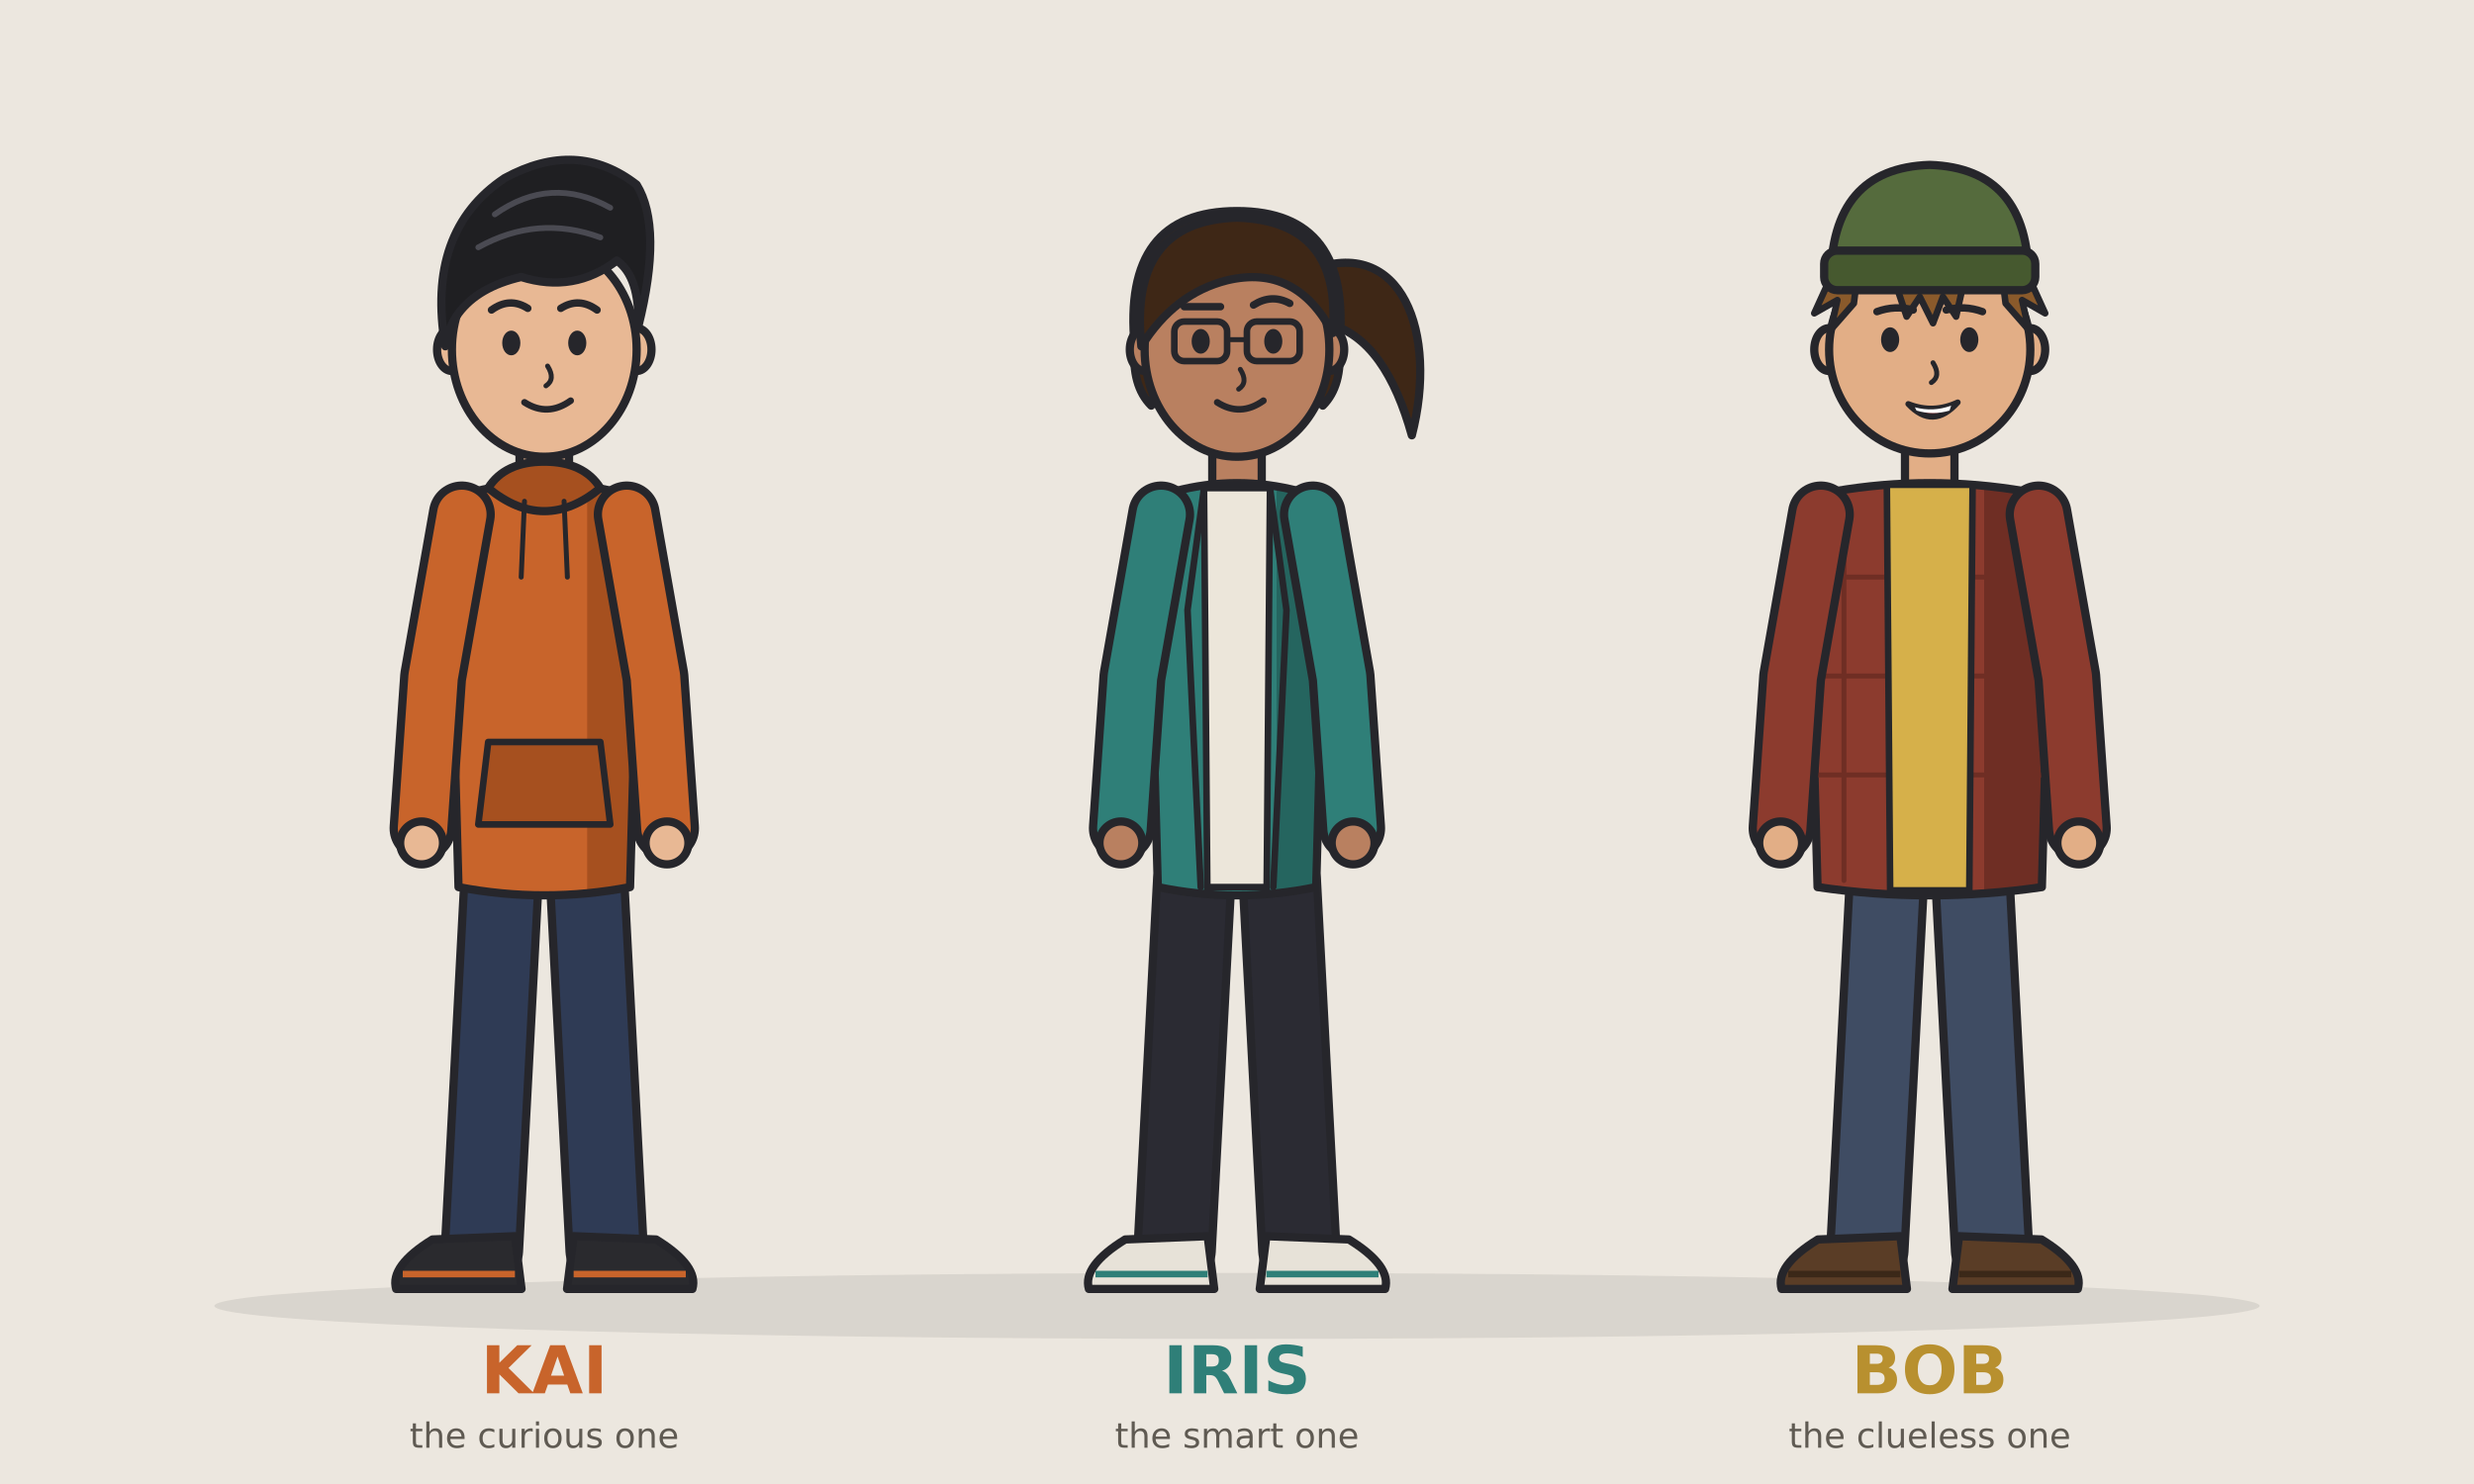
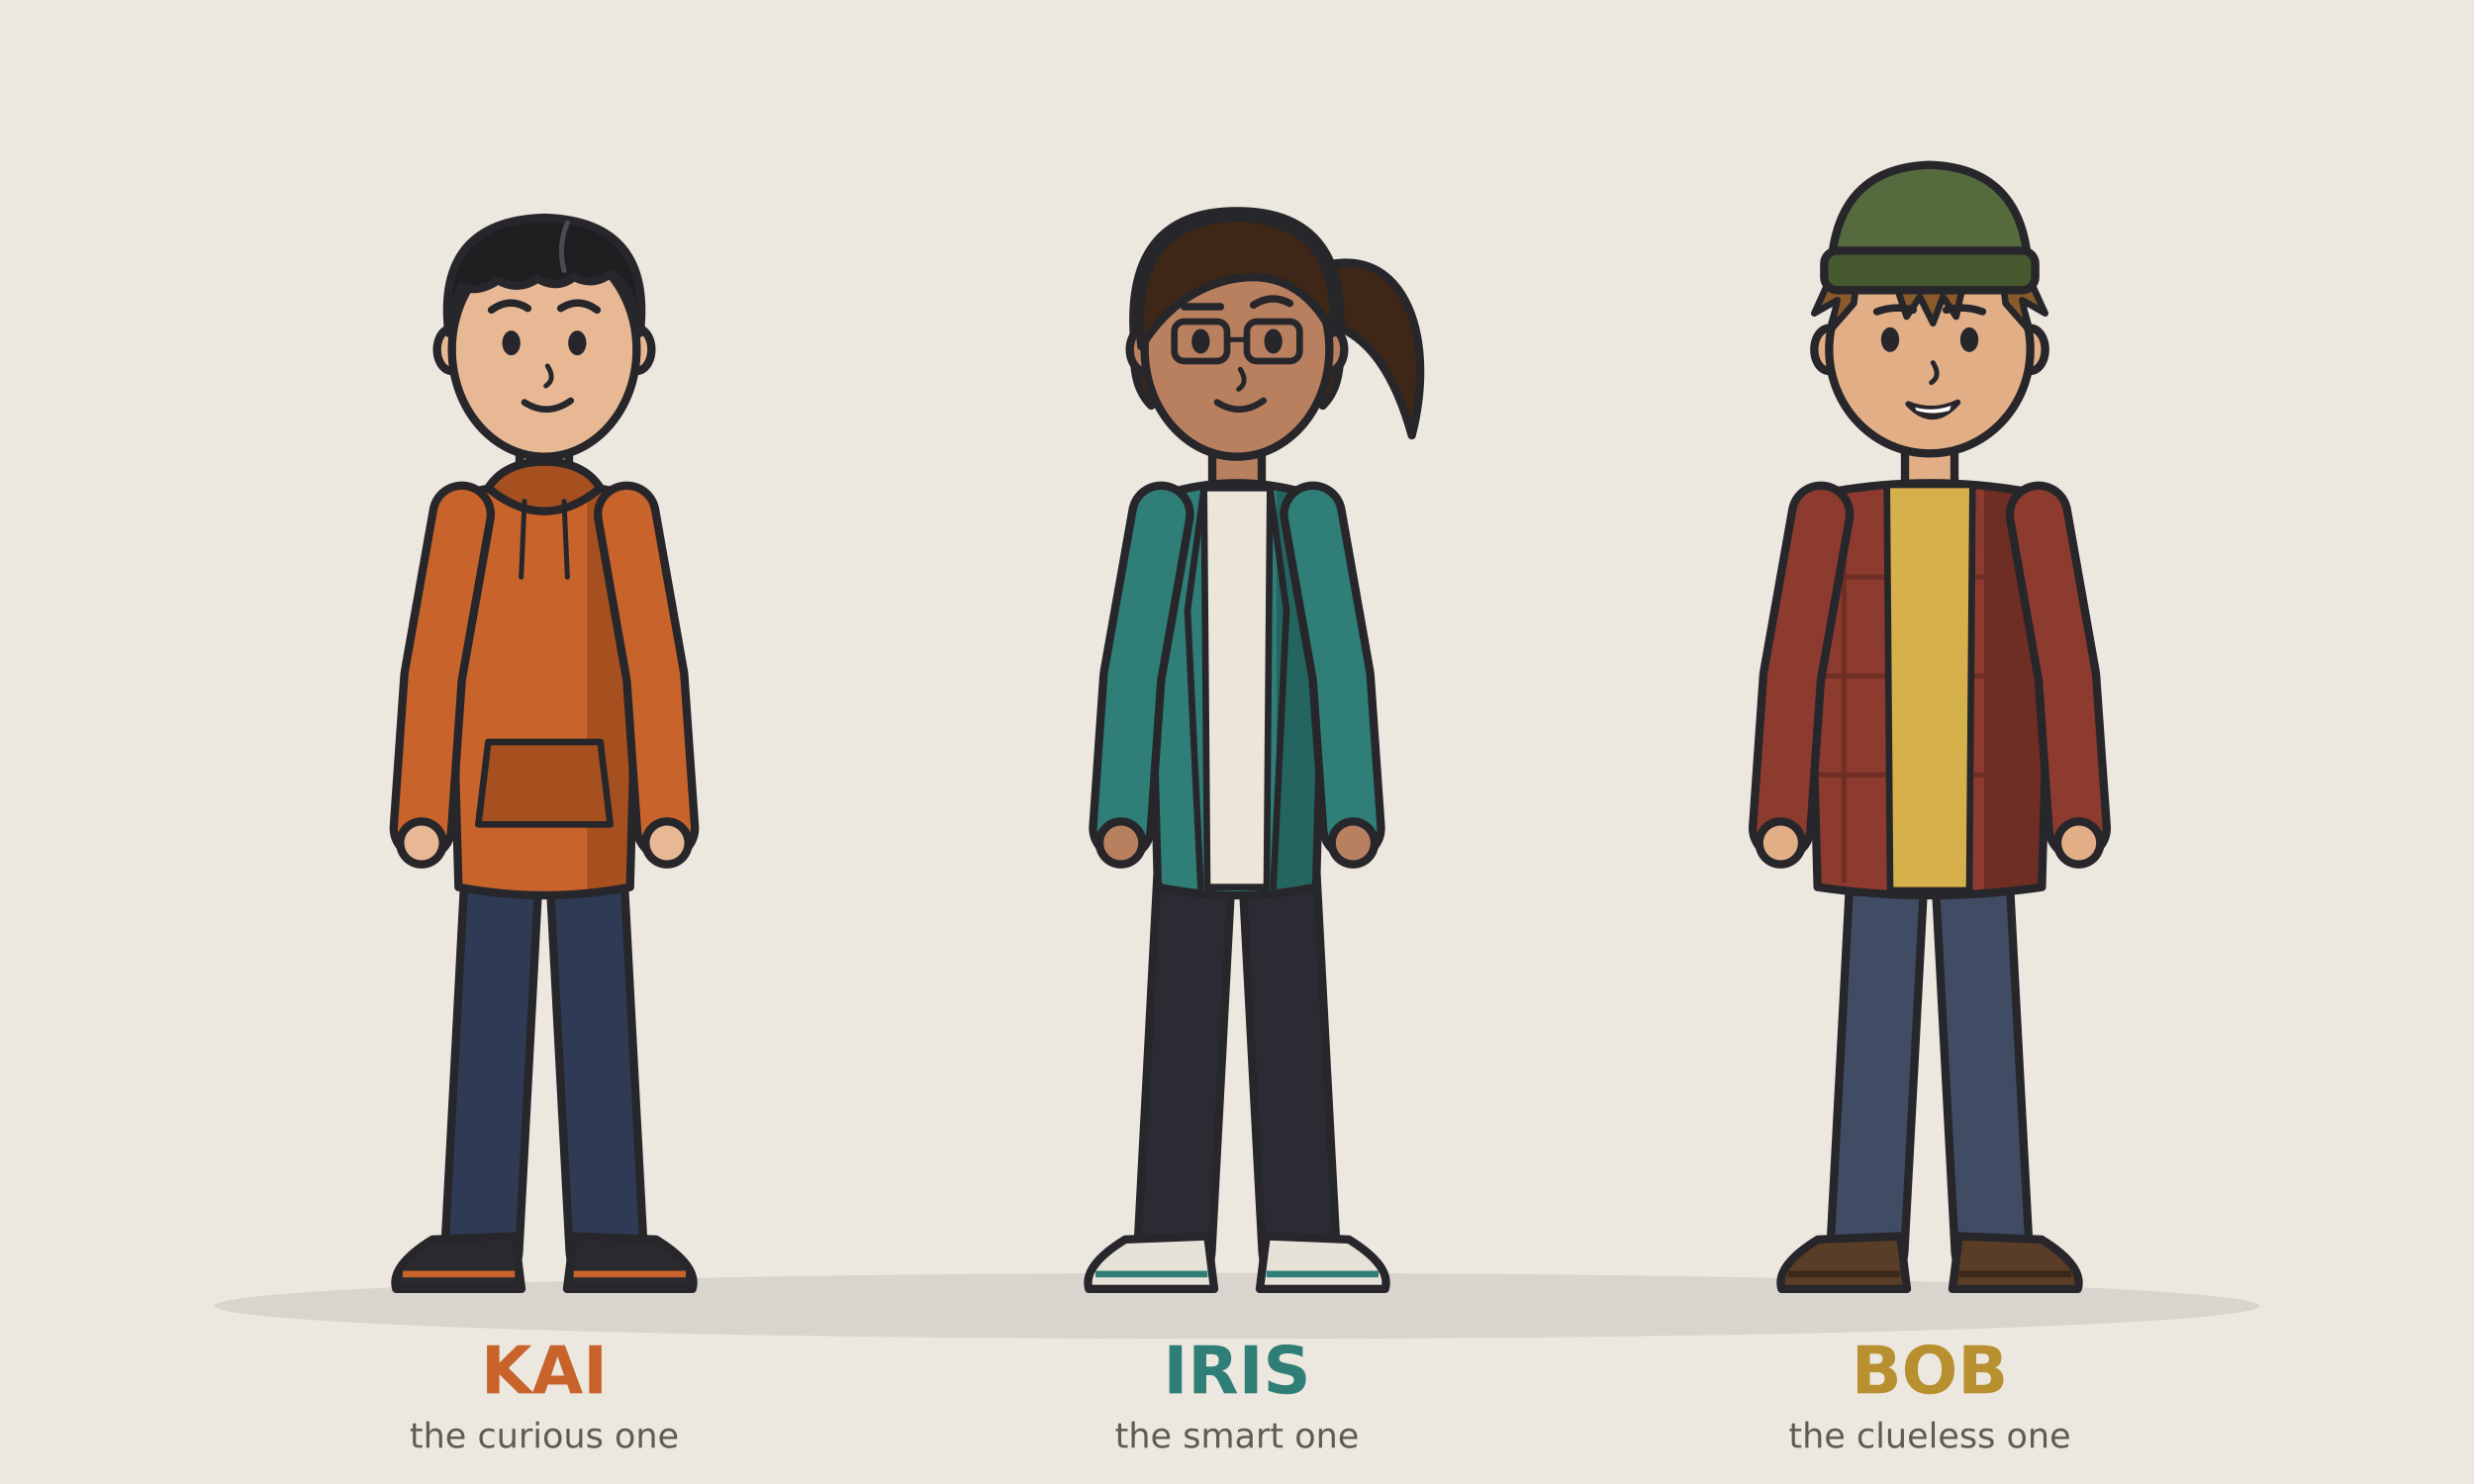
<svg xmlns="http://www.w3.org/2000/svg" viewBox="0 0 1500 900" width="1500" height="900">
  <rect width="1500" height="900" fill="#ece7df" />
  <ellipse cx="750" cy="792" rx="620" ry="20" fill="#000" opacity=".08" />
  <g transform="translate(330 790) scale(1.0 1.0)">
    <path d="M-26.0 -255.0 L-31.9 -143.2 L-37.8 -32.3" fill="none" stroke="#26262b" stroke-width="50" stroke-linecap="round" stroke-linejoin="round" />
    <path d="M-26.0 -255.0 L-31.9 -143.2 L-37.8 -32.3" fill="none" stroke="#2f3b55" stroke-width="40" stroke-linecap="round" stroke-linejoin="round" />
    <path d="M-17.8 -40.3 L-67.8 -38.3 Q-93.8 -22.3 -89.8 -8.3 L-13.8 -8.3 Z" fill="#2a2a2e" stroke="#26262b" stroke-width="5" stroke-linejoin="round" />
    <path d="M-17.8 -17.3 L-85.8 -17.3" stroke="#c8642b" stroke-width="4" />
    <path d="M26.0 -255.0 L31.9 -143.2 L37.8 -32.3" fill="none" stroke="#26262b" stroke-width="50" stroke-linecap="round" stroke-linejoin="round" />
    <path d="M26.0 -255.0 L31.9 -143.2 L37.8 -32.3" fill="none" stroke="#2f3b55" stroke-width="40" stroke-linecap="round" stroke-linejoin="round" />
    <path d="M17.8 -40.3 L67.8 -38.3 Q93.8 -22.3 89.8 -8.3 L13.8 -8.3 Z" fill="#2a2a2e" stroke="#26262b" stroke-width="5" stroke-linejoin="round" />
    <path d="M17.8 -17.3 L85.8 -17.3" stroke="#c8642b" stroke-width="4" />
    <g transform="translate(0 0) rotate(0 0 -255)">
      <rect x="-15" y="-522" width="30" height="36" fill="#e8b894" stroke="#26262b" stroke-width="5" />
      <path d="M-42 -492 Q-58 -490 -58 -470 L-52 -252 Q0 -242 52 -252 L58 -470 Q58 -490 42 -492 Q0 -502 -42 -492 Z" fill="#c8642b" />
      <path d="M26 -496 Q58 -490 58 -470 L52 -252 Q35 -248 26 -247 Z" fill="#a6501f" />
      <path d="M-42 -492 Q-58 -490 -58 -470 L-52 -252 Q0 -242 52 -252 L58 -470 Q58 -490 42 -492 Q0 -502 -42 -492 Z" fill="none" stroke="#26262b" stroke-width="5" stroke-linejoin="round" />
      <path d="M-34 -494 Q0 -466 34 -494 Q24 -510 0 -510 Q-24 -510 -34 -494 Z" fill="#a6501f" stroke="#26262b" stroke-width="5" stroke-linejoin="round" />
      <path d="M-12 -486 L-14 -440 M12 -486 L14 -440" fill="none" stroke="#26262b" stroke-width="3" stroke-linecap="round" stroke-linejoin="round" />
      <path d="M-34 -340 L34 -340 L40 -290 L-40 -290 Z" fill="#a6501f" stroke="#26262b" stroke-width="4" stroke-linejoin="round" />
      <g transform="rotate(0 0 -515)">
        <ellipse cx="-56" cy="-578" rx="9" ry="13" fill="#e8b894" stroke="#26262b" stroke-width="5" />
        <ellipse cx="56" cy="-578" rx="9" ry="13" fill="#e8b894" stroke="#26262b" stroke-width="5" />
        <ellipse cx="0" cy="-578" rx="56" ry="65" fill="#e8b894" stroke="#26262b" stroke-width="5" />
-         <path d="M-60 -580 Q-72 -650 -24 -682 Q20 -706 56 -678 Q72 -652 57 -592 Q58 -622 44 -632 Q18 -612 -14 -622 Q-40 -616 -52 -600 Q-58 -592 -60 -580 Z" fill="#1f1f22" stroke="#26262b" stroke-width="5" stroke-linejoin="round" />
-         <path d="M-30 -660 Q4 -684 40 -664" fill="none" stroke="#4a4a52" stroke-width="3.5" stroke-linecap="round" stroke-linejoin="round" />
-         <path d="M-40 -640 Q-4 -660 34 -646" fill="none" stroke="#4a4a52" stroke-width="3.5" stroke-linecap="round" stroke-linejoin="round" />
+         <path d="M-58 -588 Q-66 -656 0 -658 Q66 -656 58 -588 Q54 -616 40 -624 Q30 -616 18 -622 Q8 -614 -4 -621 Q-16 -613 -28 -620 Q-40 -612 -50 -616 Q-56 -604 -58 -588 Z" fill="#1f1f22" stroke="#26262b" stroke-width="5" stroke-linejoin="round" />
+         <path d="M14 -655 Q8 -640 12 -626" fill="none" stroke="#4a4a52" stroke-width="3" stroke-linecap="round" stroke-linejoin="round" />
        <ellipse cx="-20.0" cy="-582.0" rx="5.5" ry="7.5" fill="#26262b" />
        <ellipse cx="20.0" cy="-582.0" rx="5.5" ry="7.5" fill="#26262b" />
        <path d="M-10 -603 Q-21 -610 -32 -602" fill="none" stroke="#26262b" stroke-width="4.5" stroke-linecap="round" stroke-linejoin="round" />
        <path d="M10 -603 Q21 -610 32 -602" fill="none" stroke="#26262b" stroke-width="4.5" stroke-linecap="round" stroke-linejoin="round" />
        <path d="M2 -568 Q7 -560 1 -556" fill="none" stroke="#26262b" stroke-width="3" stroke-linecap="round" stroke-linejoin="round" />
        <path d="M-12 -546 Q2 -537 16 -547" fill="none" stroke="#26262b" stroke-width="4" stroke-linecap="round" stroke-linejoin="round" />
      </g>
      <path d="M-50.0 -478.0 L-67.4 -379.5 L-73.8 -287.7" fill="none" stroke="#26262b" stroke-width="40" stroke-linecap="round" stroke-linejoin="round" />
      <path d="M-50.0 -478.0 L-67.4 -379.5 L-73.8 -287.7" fill="none" stroke="#c8642b" stroke-width="30" stroke-linecap="round" stroke-linejoin="round" />
      <circle cx="-74.4" cy="-278.8" r="13" fill="#e8b894" stroke="#26262b" stroke-width="5" />
      <path d="M50.0 -478.0 L67.4 -379.5 L73.8 -287.7" fill="none" stroke="#26262b" stroke-width="40" stroke-linecap="round" stroke-linejoin="round" />
      <path d="M50.0 -478.0 L67.4 -379.5 L73.8 -287.7" fill="none" stroke="#c8642b" stroke-width="30" stroke-linecap="round" stroke-linejoin="round" />
      <circle cx="74.4" cy="-278.8" r="13" fill="#e8b894" stroke="#26262b" stroke-width="5" />
    </g>
  </g>
  <text x="330" y="845" text-anchor="middle" font-family="DejaVu Sans, Arial" font-size="40" fill="#c8642b" font-weight="bold">KAI</text>
  <text x="330" y="878" text-anchor="middle" font-family="DejaVu Sans, Arial" font-size="21" fill="#5f5a52">the curious one</text>
  <g transform="translate(750 790) scale(1.0 1.0)">
    <path d="M-26.0 -255.0 L-31.9 -143.2 L-37.8 -32.3" fill="none" stroke="#26262b" stroke-width="50" stroke-linecap="round" stroke-linejoin="round" />
    <path d="M-26.0 -255.0 L-31.9 -143.2 L-37.8 -32.3" fill="none" stroke="#2b2b33" stroke-width="40" stroke-linecap="round" stroke-linejoin="round" />
    <path d="M-17.8 -40.3 L-67.8 -38.3 Q-93.8 -22.3 -89.8 -8.3 L-13.8 -8.3 Z" fill="#e7e2d8" stroke="#26262b" stroke-width="5" stroke-linejoin="round" />
    <path d="M-17.8 -17.3 L-85.8 -17.3" stroke="#2f7f78" stroke-width="4" />
    <path d="M26.0 -255.0 L31.9 -143.2 L37.8 -32.3" fill="none" stroke="#26262b" stroke-width="50" stroke-linecap="round" stroke-linejoin="round" />
    <path d="M26.0 -255.0 L31.9 -143.2 L37.8 -32.3" fill="none" stroke="#2b2b33" stroke-width="40" stroke-linecap="round" stroke-linejoin="round" />
    <path d="M17.8 -40.3 L67.8 -38.3 Q93.8 -22.3 89.8 -8.3 L13.8 -8.3 Z" fill="#e7e2d8" stroke="#26262b" stroke-width="5" stroke-linejoin="round" />
    <path d="M17.8 -17.3 L85.8 -17.3" stroke="#2f7f78" stroke-width="4" />
    <g transform="translate(0 0) rotate(0 0 -255)">
      <rect x="-15" y="-522" width="30" height="36" fill="#b98060" stroke="#26262b" stroke-width="5" />
      <path d="M-38 -492 Q-54 -490 -54 -470 L-48 -252 Q0 -242 48 -252 L54 -470 Q54 -490 38 -492 Q0 -502 -38 -492 Z" fill="#2f7f78" />
      <path d="M24 -496 Q54 -490 54 -470 L48 -252 Q32 -248 24 -247 Z" fill="#25655f" />
      <path d="M-38 -492 Q-54 -490 -54 -470 L-48 -252 Q0 -242 48 -252 L54 -470 Q54 -490 38 -492 Q0 -502 -38 -492 Z" fill="none" stroke="#26262b" stroke-width="5" stroke-linejoin="round" />
      <path d="M-20 -494 L20 -494 L18 -252 L-18 -252 Z" fill="#ece6da" stroke="#26262b" stroke-width="4" />
      <path d="M-20 -494 L-30 -420 L-22 -252 M20 -494 L30 -420 L22 -252" fill="none" stroke="#26262b" stroke-width="4" stroke-linecap="round" stroke-linejoin="round" />
      <g transform="rotate(0 0 -515)">
        <path d="M44 -626 C100 -648 122 -588 106 -526 C96 -562 80 -588 54 -594 Z" fill="#3e2716" stroke="#26262b" stroke-width="5" stroke-linejoin="round" />
        <path d="M-62 -580 Q-70 -662 0 -662 Q70 -662 62 -580 Q64 -556 52 -544 Q46 -566 40 -578 L-40 -578 Q-46 -566 -52 -544 Q-64 -556 -62 -580 Z" fill="#3e2716" stroke="#26262b" stroke-width="5" stroke-linejoin="round" />
        <ellipse cx="-56" cy="-578" rx="9" ry="13" fill="#b98060" stroke="#26262b" stroke-width="5" />
        <ellipse cx="56" cy="-578" rx="9" ry="13" fill="#b98060" stroke="#26262b" stroke-width="5" />
        <ellipse cx="0" cy="-578" rx="56" ry="65" fill="#b98060" stroke="#26262b" stroke-width="5" />
        <path d="M-58 -580 Q-66 -656 0 -658 Q64 -656 58 -588 Q36 -630 -6 -620 Q-38 -612 -58 -580 Z" fill="#3e2716" stroke="#26262b" stroke-width="5" stroke-linejoin="round" />
        <ellipse cx="-22.0" cy="-583.0" rx="5.5" ry="7.5" fill="#26262b" />
        <ellipse cx="22.0" cy="-583.0" rx="5.5" ry="7.5" fill="#26262b" />
        <rect x="-38" y="-595" width="32" height="24" rx="6" fill="none" stroke="#26262b" stroke-width="4" />
        <rect x="6" y="-595" width="32" height="24" rx="6" fill="none" stroke="#26262b" stroke-width="4" />
        <path d="M-6 -584 L6 -584" fill="none" stroke="#26262b" stroke-width="3" stroke-linecap="round" stroke-linejoin="round" />
        <path d="M-10 -604 Q-21 -604 -32 -604" fill="none" stroke="#26262b" stroke-width="4.5" stroke-linecap="round" stroke-linejoin="round" />
        <path d="M10 -605 Q21 -612 32 -606" fill="none" stroke="#26262b" stroke-width="4.5" stroke-linecap="round" stroke-linejoin="round" />
        <path d="M2 -566 Q7 -558 1 -554" fill="none" stroke="#26262b" stroke-width="3" stroke-linecap="round" stroke-linejoin="round" />
        <path d="M-12 -546 Q2 -537 16 -547" fill="none" stroke="#26262b" stroke-width="4" stroke-linecap="round" stroke-linejoin="round" />
      </g>
      <path d="M-46.0 -478.0 L-63.4 -379.5 L-69.8 -287.7" fill="none" stroke="#26262b" stroke-width="40" stroke-linecap="round" stroke-linejoin="round" />
      <path d="M-46.0 -478.0 L-63.4 -379.5 L-69.8 -287.7" fill="none" stroke="#2f7f78" stroke-width="30" stroke-linecap="round" stroke-linejoin="round" />
      <circle cx="-70.4" cy="-278.8" r="13" fill="#b98060" stroke="#26262b" stroke-width="5" />
      <path d="M46.0 -478.0 L63.4 -379.5 L69.8 -287.7" fill="none" stroke="#26262b" stroke-width="40" stroke-linecap="round" stroke-linejoin="round" />
      <path d="M46.0 -478.0 L63.4 -379.5 L69.8 -287.7" fill="none" stroke="#2f7f78" stroke-width="30" stroke-linecap="round" stroke-linejoin="round" />
      <circle cx="70.4" cy="-278.8" r="13" fill="#b98060" stroke="#26262b" stroke-width="5" />
    </g>
  </g>
  <text x="750" y="845" text-anchor="middle" font-family="DejaVu Sans, Arial" font-size="40" fill="#2f7f78" font-weight="bold">IRIS</text>
  <text x="750" y="878" text-anchor="middle" font-family="DejaVu Sans, Arial" font-size="21" fill="#5f5a52">the smart one</text>
  <g transform="translate(1170 790) scale(1.0 1.0)">
    <path d="M-26.0 -255.0 L-31.9 -143.2 L-37.8 -32.3" fill="none" stroke="#26262b" stroke-width="50" stroke-linecap="round" stroke-linejoin="round" />
    <path d="M-26.0 -255.0 L-31.9 -143.2 L-37.8 -32.3" fill="none" stroke="#3f4c63" stroke-width="40" stroke-linecap="round" stroke-linejoin="round" />
    <path d="M-17.8 -40.3 L-67.8 -38.3 Q-93.8 -22.3 -89.8 -8.3 L-13.8 -8.3 Z" fill="#5a3d26" stroke="#26262b" stroke-width="5" stroke-linejoin="round" />
    <path d="M-17.8 -17.3 L-85.8 -17.3" stroke="#3b2818" stroke-width="4" />
    <path d="M26.0 -255.0 L31.9 -143.2 L37.8 -32.3" fill="none" stroke="#26262b" stroke-width="50" stroke-linecap="round" stroke-linejoin="round" />
    <path d="M26.0 -255.0 L31.9 -143.2 L37.8 -32.3" fill="none" stroke="#3f4c63" stroke-width="40" stroke-linecap="round" stroke-linejoin="round" />
    <path d="M17.8 -40.3 L67.8 -38.3 Q93.8 -22.3 89.8 -8.3 L13.8 -8.3 Z" fill="#5a3d26" stroke="#26262b" stroke-width="5" stroke-linejoin="round" />
    <path d="M17.8 -17.3 L85.8 -17.3" stroke="#3b2818" stroke-width="4" />
    <g transform="translate(0 0) rotate(0 0 -255)">
      <rect x="-15" y="-522" width="30" height="36" fill="#e2ae86" stroke="#26262b" stroke-width="5" />
      <path d="M-58 -492 Q-74 -490 -74 -470 L-68 -252 Q0 -242 68 -252 L74 -470 Q74 -490 58 -492 Q0 -502 -58 -492 Z" fill="#8c3b2e" />
      <path d="M33 -496 Q74 -490 74 -470 L68 -252 Q44 -248 33 -247 Z" fill="#6f2e24" />
      <path d="M-58 -492 Q-74 -490 -74 -470 L-68 -252 Q0 -242 68 -252 L74 -470 Q74 -490 58 -492 Q0 -502 -58 -492 Z" fill="none" stroke="#26262b" stroke-width="5" stroke-linejoin="round" />
      <path d="M-70 -440 L-26 -440 M26 -440 L70 -440" fill="none" stroke="#6f2e24" stroke-width="3" stroke-linecap="round" stroke-linejoin="round" />
      <path d="M-70 -380 L-26 -380 M26 -380 L70 -380" fill="none" stroke="#6f2e24" stroke-width="3" stroke-linecap="round" stroke-linejoin="round" />
      <path d="M-70 -320 L-26 -320 M26 -320 L70 -320" fill="none" stroke="#6f2e24" stroke-width="3" stroke-linecap="round" stroke-linejoin="round" />
      <path d="M-52 -488 L-52 -256" fill="none" stroke="#6f2e24" stroke-width="3" stroke-linecap="round" stroke-linejoin="round" />
      <path d="M52 -488 L52 -256" fill="none" stroke="#6f2e24" stroke-width="3" stroke-linecap="round" stroke-linejoin="round" />
      <path d="M-26 -496 L26 -496 L24 -250 L-24 -250 Z" fill="#d6b04a" stroke="#26262b" stroke-width="4" />
      <g transform="rotate(0 0 -515)">
        <ellipse cx="-61" cy="-578" rx="9" ry="13" fill="#e2ae86" stroke="#26262b" stroke-width="5" />
        <ellipse cx="61" cy="-578" rx="9" ry="13" fill="#e2ae86" stroke="#26262b" stroke-width="5" />
        <ellipse cx="0" cy="-578" rx="61" ry="63" fill="#e2ae86" stroke="#26262b" stroke-width="5" />
        <ellipse cx="-24.0" cy="-584.0" rx="5.5" ry="7.5" fill="#26262b" />
        <ellipse cx="24.0" cy="-584.0" rx="5.5" ry="7.5" fill="#26262b" />
        <path d="M2 -570 Q7 -562 1 -558" fill="none" stroke="#26262b" stroke-width="3" stroke-linecap="round" stroke-linejoin="round" />
        <path d="M-13 -545 Q2 -529 17 -546 Q2 -539 -13 -545 Z" fill="#5a1f22" stroke="#26262b" stroke-width="3.5" stroke-linejoin="round" />
        <path d="M-9 -543 Q2 -540 13 -544 L12 -541 Q2 -538 -8 -541 Z" fill="#fff" />
        <path d="M-60 -622 L-70 -600 L-56 -608 L-60 -590 L-46 -606 L-44 -622 Z" fill="#8a5a2b" stroke="#26262b" stroke-width="4" stroke-linejoin="round" />
        <path d="M60 -622 L70 -600 L56 -608 L60 -590 L46 -606 L44 -622 Z" fill="#8a5a2b" stroke="#26262b" stroke-width="4" stroke-linejoin="round" />
        <path d="M-20 -616 L-14 -598 L-6 -610 L2 -594 L8 -610 L16 -598 L20 -616 Z" fill="#8a5a2b" stroke="#26262b" stroke-width="4" stroke-linejoin="round" />
        <path d="M-60 -620 Q-60 -688 0 -690 Q60 -688 60 -620 Z" fill="#556b3d" stroke="#26262b" stroke-width="5" />
        <rect x="-64" y="-638" width="128" height="24" rx="8" fill="#46592f" stroke="#26262b" stroke-width="5" />
        <path d="M-10 -602 Q-21 -605 -32 -601" fill="none" stroke="#26262b" stroke-width="4.5" stroke-linecap="round" stroke-linejoin="round" />
        <path d="M10 -602 Q21 -605 32 -601" fill="none" stroke="#26262b" stroke-width="4.5" stroke-linecap="round" stroke-linejoin="round" />
      </g>
      <path d="M-66.0 -478.0 L-83.4 -379.5 L-89.8 -287.7" fill="none" stroke="#26262b" stroke-width="40" stroke-linecap="round" stroke-linejoin="round" />
      <path d="M-66.0 -478.0 L-83.4 -379.5 L-89.8 -287.7" fill="none" stroke="#8c3b2e" stroke-width="30" stroke-linecap="round" stroke-linejoin="round" />
      <circle cx="-90.4" cy="-278.8" r="13" fill="#e2ae86" stroke="#26262b" stroke-width="5" />
      <path d="M66.0 -478.0 L83.4 -379.5 L89.8 -287.7" fill="none" stroke="#26262b" stroke-width="40" stroke-linecap="round" stroke-linejoin="round" />
      <path d="M66.0 -478.0 L83.4 -379.5 L89.8 -287.7" fill="none" stroke="#8c3b2e" stroke-width="30" stroke-linecap="round" stroke-linejoin="round" />
      <circle cx="90.4" cy="-278.8" r="13" fill="#e2ae86" stroke="#26262b" stroke-width="5" />
    </g>
  </g>
  <text x="1170" y="845" text-anchor="middle" font-family="DejaVu Sans, Arial" font-size="40" fill="#b8902f" font-weight="bold">BOB</text>
  <text x="1170" y="878" text-anchor="middle" font-family="DejaVu Sans, Arial" font-size="21" fill="#5f5a52">the clueless one</text>
</svg>
